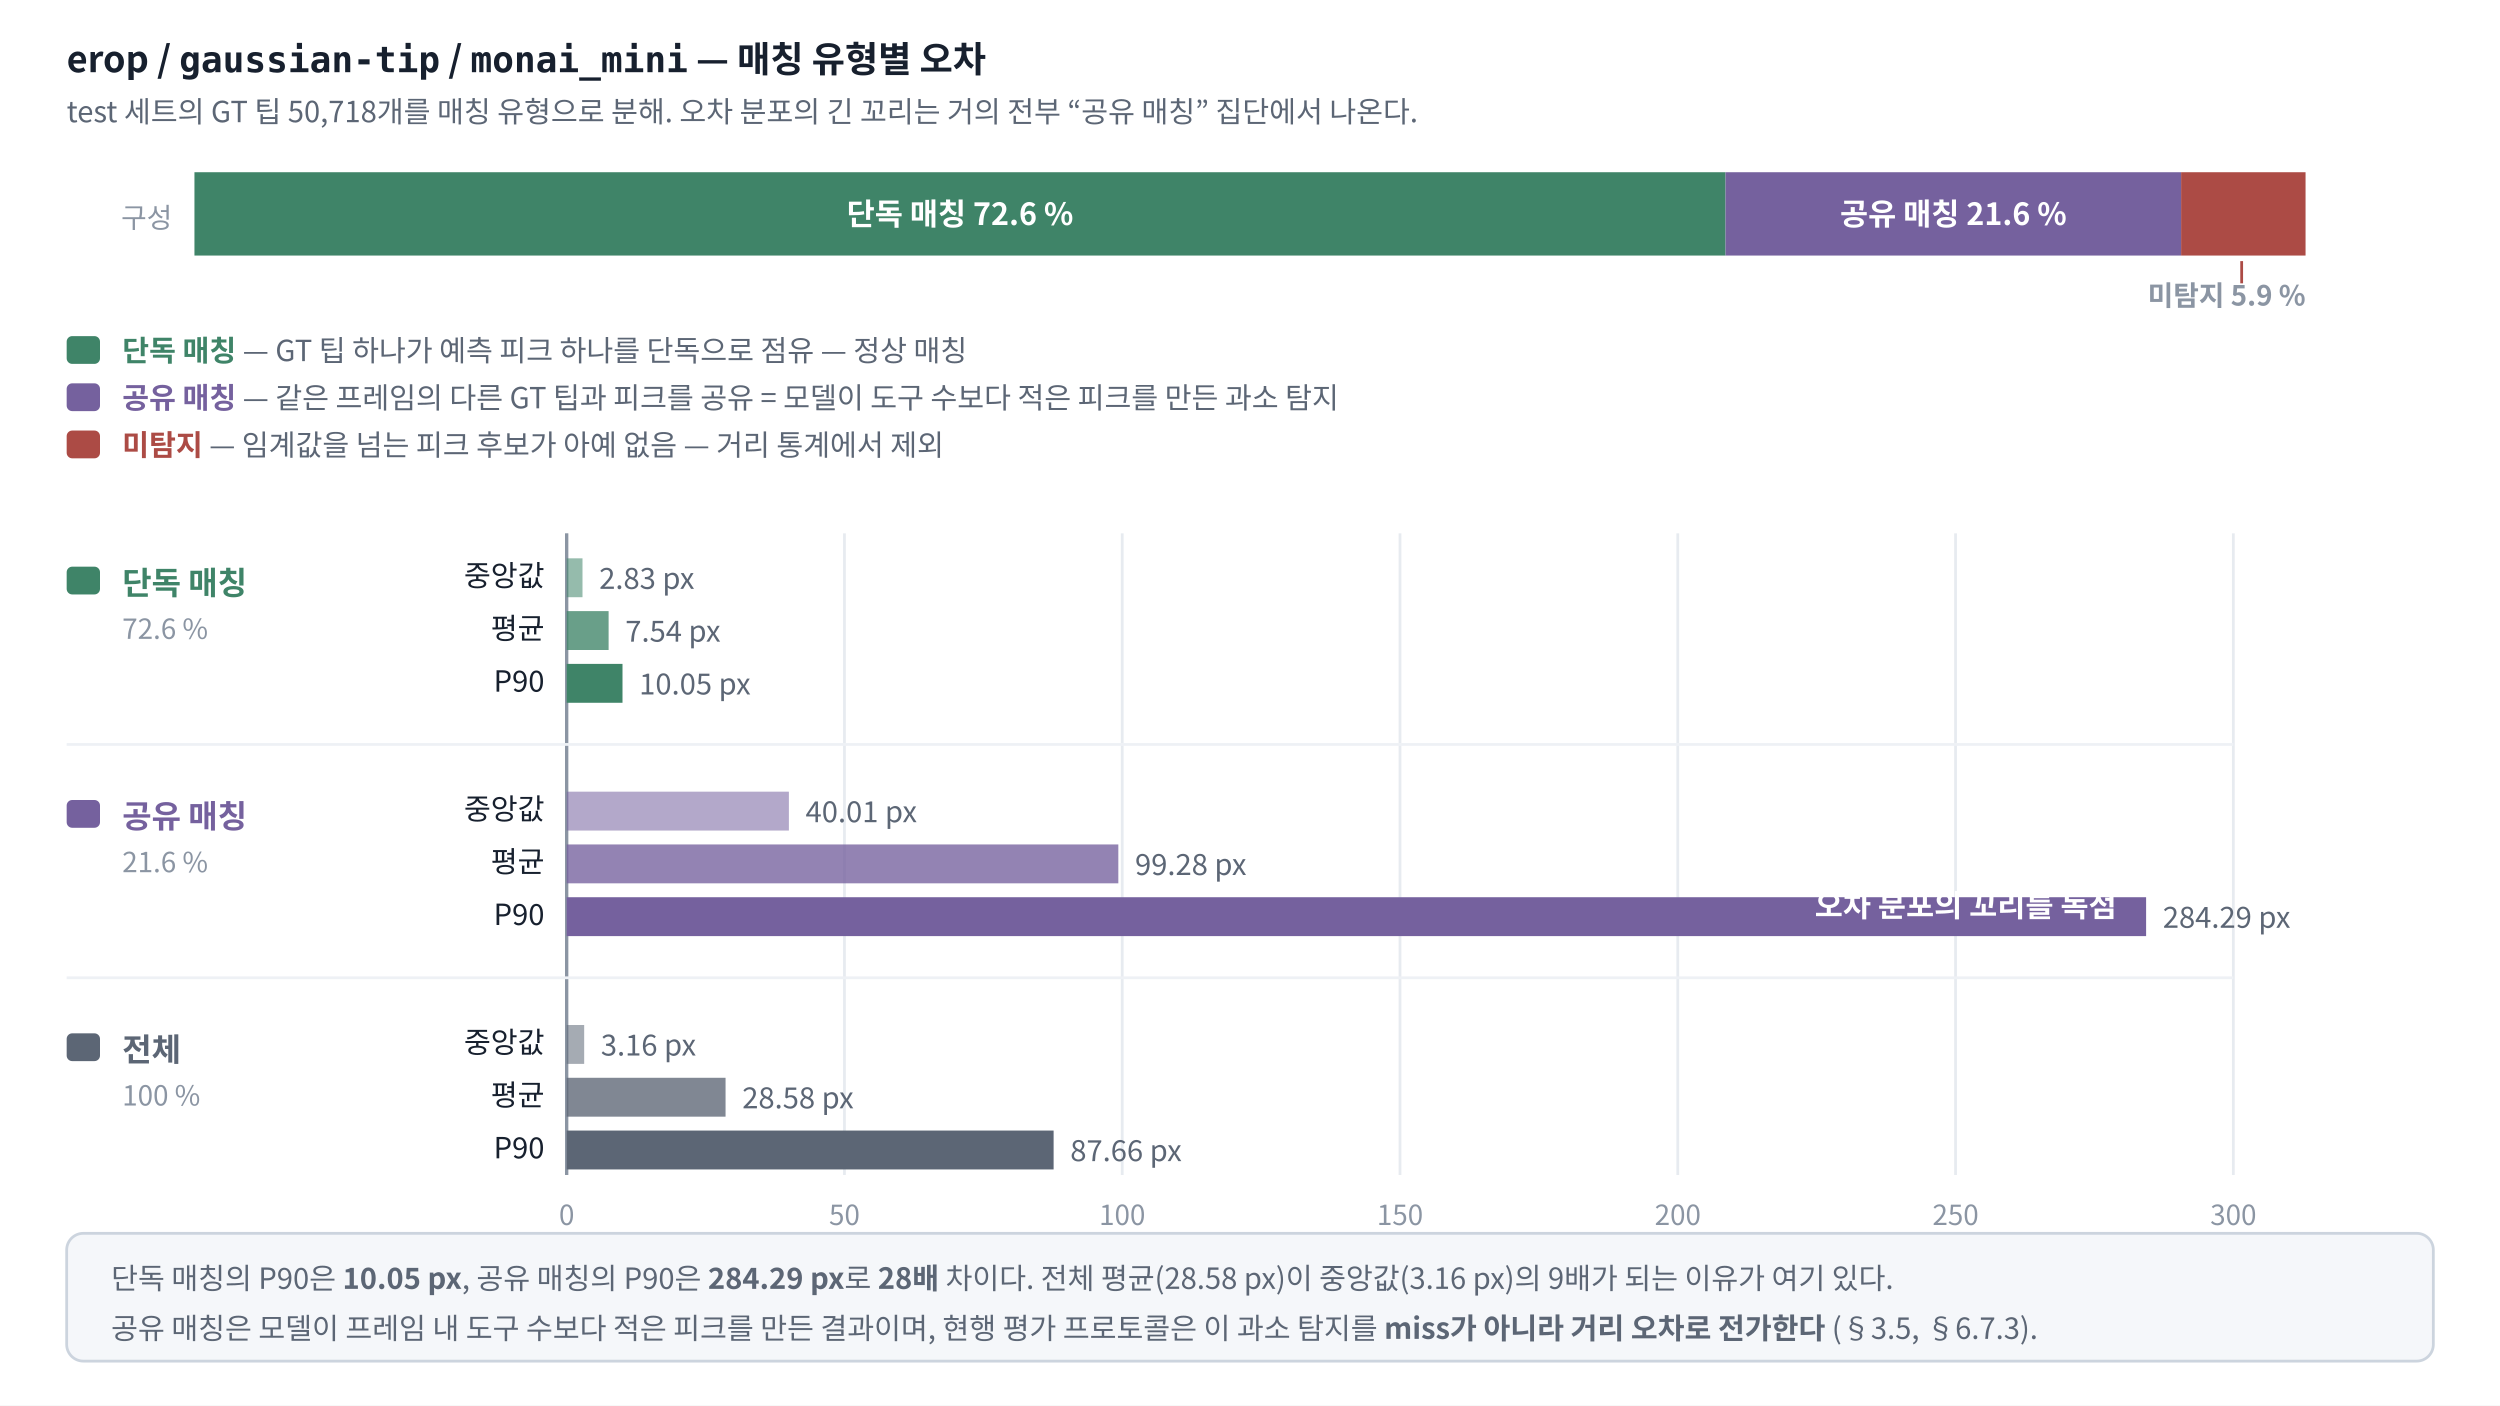
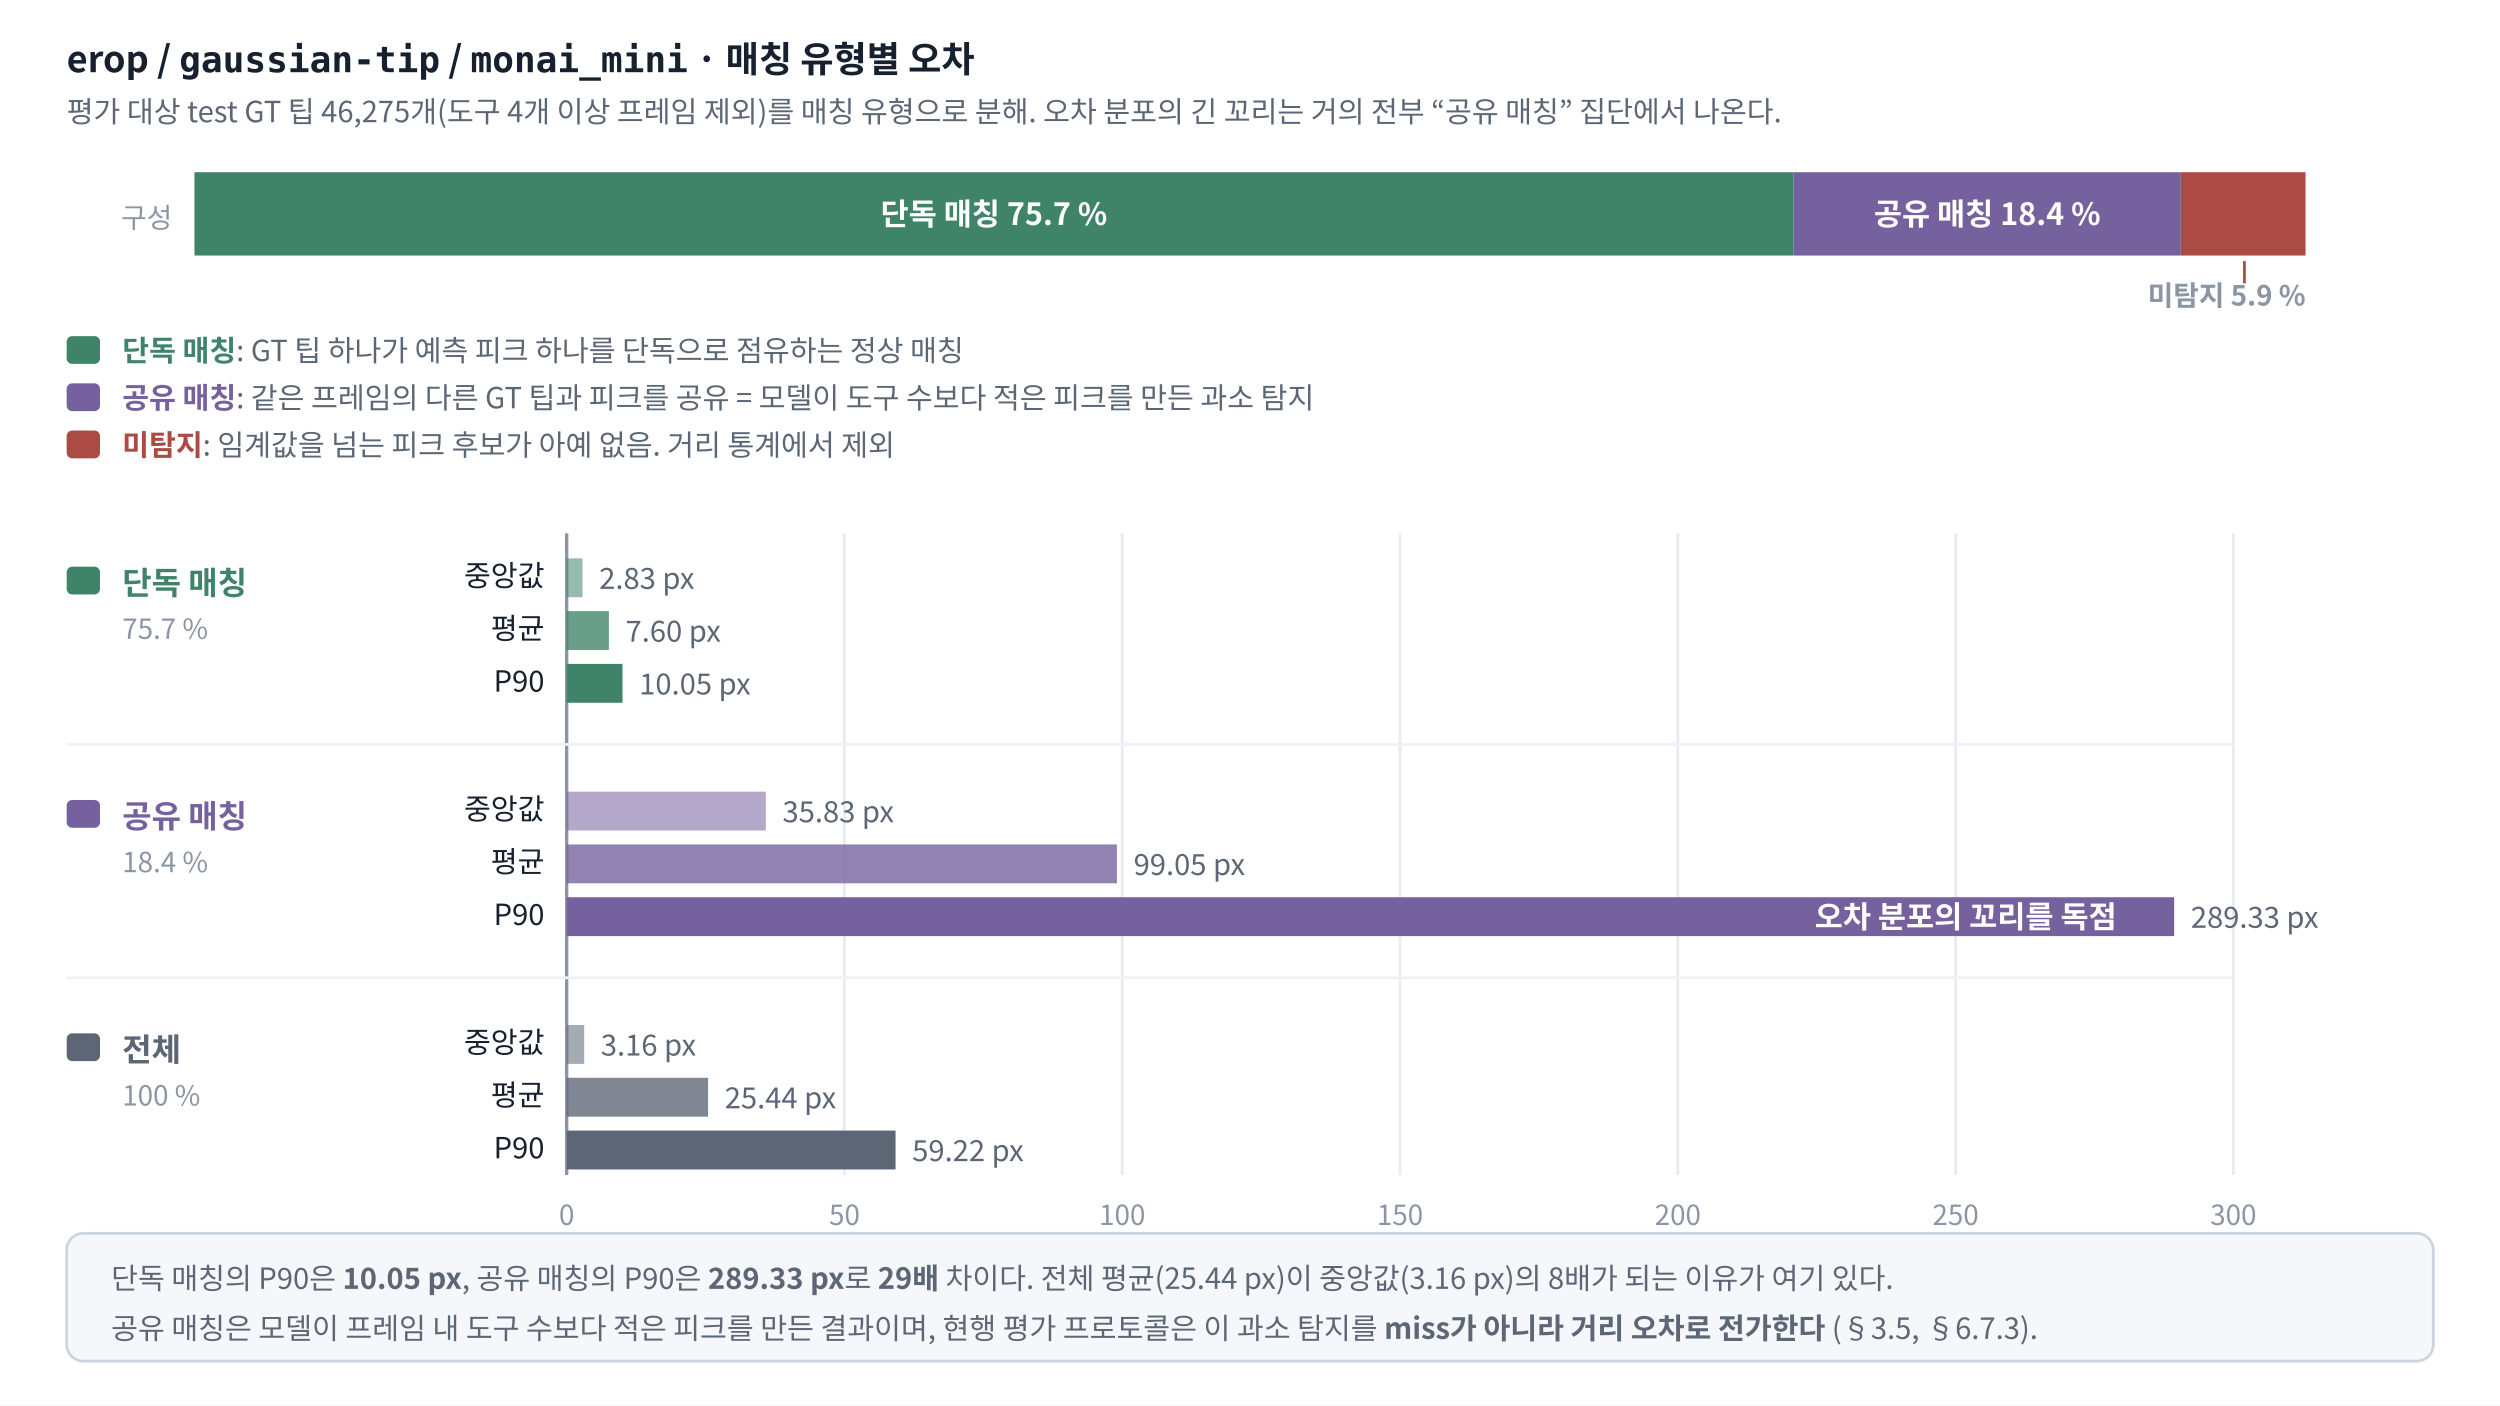
<svg xmlns="http://www.w3.org/2000/svg" width="900" height="506" viewBox="0 0 900 506" role="img" aria-label="erop gaussian-tip monai_mini 조합의 매칭 유형별 오차 분해">
  <style>
    .t{font-family:'Noto Sans CJK KR','NanumGothic','Noto Sans CJK JP',sans-serif}
    .m{font-family:'D2Coding','DejaVu Sans Mono',monospace}
    .ti{font-size:13px;font-weight:700;fill:#17202e}
    .su{font-size:10.5px;fill:#5c6675}
    .seg{font-size:11px;font-weight:700;fill:#ffffff}
    .gn{font-size:11.5px;font-weight:700}
    .mt{font-size:10.5px;fill:#17202e}
    .val{font-size:10.5px;fill:#5c6675}
    .ax{font-size:10px;fill:#8b95a3}
    .note{font-size:10.5px;fill:#5c6675}
  </style>
  <rect width="900" height="506" fill="#ffffff" />
-   <text x="24" y="26" class="t ti">erop / <tspan class="m" font-size="13">gaussian-tip</tspan> / <tspan class="m" font-size="13">monai_mini</tspan> — 매칭 유형별 오차</text>
-   <text x="24" y="44" class="t su">test 세트의 GT 팁 50,718개를 매칭 유형으로 분해. 오차 분포의 긴 꼬리는 거의 전부 “공유 매칭” 집단에서 나온다.</text>
+   <text x="24" y="26" class="t ti">erop / <tspan class="m" font-size="13">gaussian-tip</tspan> / <tspan class="m" font-size="13">monai_mini</tspan> · 매칭 유형별 오차</text>
+   <text x="24" y="44" class="t su">평가 대상 test GT 팁 46,275개(도구 4개 이상 프레임 제외)를 매칭 유형으로 분해. 오차 분포의 긴 꼬리는 거의 전부 “공유 매칭” 집단에서 나온다.</text>
  <text x="62" y="82" class="t ax" text-anchor="end">구성</text>
-   <rect x="70.0" y="62" width="551.2" height="30" fill="#3f8468" />
-   <text x="345.6" y="81" class="t seg" text-anchor="middle">단독 매칭 72.6 %</text>
-   <rect x="621.2" y="62" width="164.0" height="30" fill="#75619e" />
-   <text x="703.2" y="81" class="t seg" text-anchor="middle">공유 매칭 21.6 %</text>
-   <rect x="785.2" y="62" width="44.8" height="30" fill="#ac4b45" />
+   <rect x="70.0" y="62" width="575.6" height="30" fill="#3f8468" />
+   <text x="357.8" y="81" class="t seg" text-anchor="middle">단독 매칭 75.7 %</text>
+   <rect x="645.6" y="62" width="139.5" height="30" fill="#75619e" />
+   <text x="715.4" y="81" class="t seg" text-anchor="middle">공유 매칭 18.4 %</text>
+   <rect x="785.1" y="62" width="44.9" height="30" fill="#ac4b45" />
  <text x="830" y="110" class="t ax" fill="#ac4b45" text-anchor="end" font-weight="700">미탐지 5.9 %</text>
  <rect x="70" y="62" width="760" height="30" fill="none" stroke="#ffffff" stroke-width="0" />
-   <line x1="807" y1="94" x2="807" y2="102" stroke="#ac4b45" stroke-width="1" />
+   <line x1="808" y1="94" x2="808" y2="102" stroke="#ac4b45" stroke-width="1" />
  <rect x="24" y="121" width="12" height="10" rx="2" fill="#3f8468" />
  <text x="44" y="130" class="t note">
-     <tspan font-weight="700" fill="#3f8468">단독 매칭</tspan> — GT 팁 하나가 예측 피크 하나를 단독으로 점유 — 정상 매칭</text>
+     <tspan font-weight="700" fill="#3f8468">단독 매칭</tspan>: GT 팁 하나가 예측 피크 하나를 단독으로 점유하는 정상 매칭</text>
  <rect x="24" y="138" width="12" height="10" rx="2" fill="#75619e" />
  <text x="44" y="147" class="t note">
-     <tspan font-weight="700" fill="#75619e">공유 매칭</tspan> — 같은 프레임의 다른 GT 팁과 피크를 공유 = 모델이 도구 수보다 적은 피크를 만든 과소 탐지</text>
+     <tspan font-weight="700" fill="#75619e">공유 매칭</tspan>: 같은 프레임의 다른 GT 팁과 피크를 공유 = 모델이 도구 수보다 적은 피크를 만든 과소 탐지</text>
  <rect x="24" y="155" width="12" height="10" rx="2" fill="#ac4b45" />
  <text x="44" y="164" class="t note">
-     <tspan font-weight="700" fill="#ac4b45">미탐지</tspan> — 임계값을 넘는 피크 후보가 아예 없음 — 거리 통계에서 제외</text>
+     <tspan font-weight="700" fill="#ac4b45">미탐지</tspan>: 임계값을 넘는 피크 후보가 아예 없음. 거리 통계에서 제외</text>
  <line x1="204.0" y1="192" x2="204.0" y2="423" stroke="#e7ebf0" />
  <text x="204.0" y="441" class="t ax" text-anchor="middle">0</text>
  <line x1="304.0" y1="192" x2="304.0" y2="423" stroke="#e7ebf0" />
  <text x="304.0" y="441" class="t ax" text-anchor="middle">50</text>
  <line x1="404.0" y1="192" x2="404.0" y2="423" stroke="#e7ebf0" />
  <text x="404.0" y="441" class="t ax" text-anchor="middle">100</text>
  <line x1="504.0" y1="192" x2="504.0" y2="423" stroke="#e7ebf0" />
  <text x="504.0" y="441" class="t ax" text-anchor="middle">150</text>
  <line x1="604.0" y1="192" x2="604.0" y2="423" stroke="#e7ebf0" />
  <text x="604.0" y="441" class="t ax" text-anchor="middle">200</text>
  <line x1="704.0" y1="192" x2="704.0" y2="423" stroke="#e7ebf0" />
  <text x="704.0" y="441" class="t ax" text-anchor="middle">250</text>
  <line x1="804.0" y1="192" x2="804.0" y2="423" stroke="#e7ebf0" />
  <text x="804.0" y="441" class="t ax" text-anchor="middle">300</text>
  <line x1="204" y1="192" x2="204" y2="423" stroke="#8b95a3" stroke-width="1.2" />
  <text x="504" y="461" class="t ax" text-anchor="middle">오차 거리 (px)</text>
  <rect x="24" y="204" width="12" height="10" rx="2" fill="#3f8468" />
  <text x="44" y="214" class="t gn" fill="#3f8468">단독 매칭</text>
-   <text x="44" y="230" class="t ax">72.6 %</text>
+   <text x="44" y="230" class="t ax">75.7 %</text>
  <text x="196" y="211" class="t mt" text-anchor="end">중앙값</text>
  <rect x="204" y="201" width="5.7" height="14" fill="#3f8468" fill-opacity="0.55" />
  <text x="215.7" y="212" class="t val">2.83 px</text>
  <text x="196" y="230" class="t mt" text-anchor="end">평균</text>
-   <rect x="204" y="220" width="15.1" height="14" fill="#3f8468" fill-opacity="0.78" />
-   <text x="225.1" y="231" class="t val">7.54 px</text>
+   <rect x="204" y="220" width="15.2" height="14" fill="#3f8468" fill-opacity="0.78" />
+   <text x="225.2" y="231" class="t val">7.60 px</text>
  <text x="196" y="249" class="t mt" text-anchor="end">P90</text>
  <rect x="204" y="239" width="20.1" height="14" fill="#3f8468" />
  <text x="230.1" y="250" class="t val">10.05 px</text>
  <line x1="24" y1="268" x2="804" y2="268" stroke="#eef1f5" />
  <rect x="24" y="288" width="12" height="10" rx="2" fill="#75619e" />
  <text x="44" y="298" class="t gn" fill="#75619e">공유 매칭</text>
-   <text x="44" y="314" class="t ax">21.6 %</text>
+   <text x="44" y="314" class="t ax">18.4 %</text>
  <text x="196" y="295" class="t mt" text-anchor="end">중앙값</text>
-   <rect x="204" y="285" width="80.0" height="14" fill="#75619e" fill-opacity="0.55" />
-   <text x="290.0" y="296" class="t val">40.01 px</text>
+   <rect x="204" y="285" width="71.7" height="14" fill="#75619e" fill-opacity="0.55" />
+   <text x="281.7" y="296" class="t val">35.83 px</text>
  <text x="196" y="314" class="t mt" text-anchor="end">평균</text>
-   <rect x="204" y="304" width="198.6" height="14" fill="#75619e" fill-opacity="0.78" />
-   <text x="408.6" y="315" class="t val">99.28 px</text>
+   <rect x="204" y="304" width="198.1" height="14" fill="#75619e" fill-opacity="0.78" />
+   <text x="408.1" y="315" class="t val">99.05 px</text>
  <text x="196" y="333" class="t mt" text-anchor="end">P90</text>
-   <rect x="204" y="323" width="568.6" height="14" fill="#75619e" />
-   <text x="778.6" y="334" class="t val">284.29 px</text>
+   <rect x="204" y="323" width="578.7" height="14" fill="#75619e" />
+   <text x="788.7" y="334" class="t val">289.33 px</text>
  <line x1="24" y1="352" x2="804" y2="352" stroke="#eef1f5" />
  <rect x="24" y="372" width="12" height="10" rx="2" fill="#5c6675" />
  <text x="44" y="382" class="t gn" fill="#5c6675">전체</text>
  <text x="44" y="398" class="t ax">100 %</text>
  <text x="196" y="379" class="t mt" text-anchor="end">중앙값</text>
  <rect x="204" y="369" width="6.3" height="14" fill="#5c6675" fill-opacity="0.55" />
  <text x="216.3" y="380" class="t val">3.16 px</text>
  <text x="196" y="398" class="t mt" text-anchor="end">평균</text>
-   <rect x="204" y="388" width="57.2" height="14" fill="#5c6675" fill-opacity="0.78" />
-   <text x="267.2" y="399" class="t val">28.58 px</text>
+   <rect x="204" y="388" width="50.9" height="14" fill="#5c6675" fill-opacity="0.78" />
+   <text x="260.9" y="399" class="t val">25.44 px</text>
  <text x="196" y="417" class="t mt" text-anchor="end">P90</text>
-   <rect x="204" y="407" width="175.3" height="14" fill="#5c6675" />
-   <text x="385.3" y="418" class="t val">87.66 px</text>
-   <text x="762" y="330" class="t seg" text-anchor="end">오차 분포의 꼬리를 독점</text>
+   <rect x="204" y="407" width="118.4" height="14" fill="#5c6675" />
+   <text x="328.4" y="418" class="t val">59.22 px</text>
+   <text x="762" y="334" class="t seg" text-anchor="end">오차 분포의 꼬리를 독점</text>
  <rect x="24" y="444" width="852" height="46" rx="6" fill="#f5f7fa" stroke="#ccd4de" />
-   <text x="40" y="464" class="t note">단독 매칭의 P90은 <tspan font-weight="700">10.05 px</tspan>, 공유 매칭의 P90은 <tspan font-weight="700">284.29 px</tspan>로 <tspan font-weight="700">28배</tspan> 차이다. 전체 평균(28.58 px)이 중앙값(3.16 px)의 9배가 되는 이유가 여기 있다.</text>
+   <text x="40" y="464" class="t note">단독 매칭의 P90은 <tspan font-weight="700">10.05 px</tspan>, 공유 매칭의 P90은 <tspan font-weight="700">289.33 px</tspan>로 <tspan font-weight="700">29배</tspan> 차이다. 전체 평균(25.44 px)이 중앙값(3.16 px)의 8배가 되는 이유가 여기 있다.</text>
  <text x="40" y="482" class="t note">공유 매칭은 모델이 프레임 내 도구 수보다 적은 피크를 만든 결과이며, 현행 평가 프로토콜은 이 과소 탐지를 <tspan font-weight="700">miss가 아니라 거리 오차로 전가한다</tspan> (§3.5, §6.7.3).</text>
</svg>
